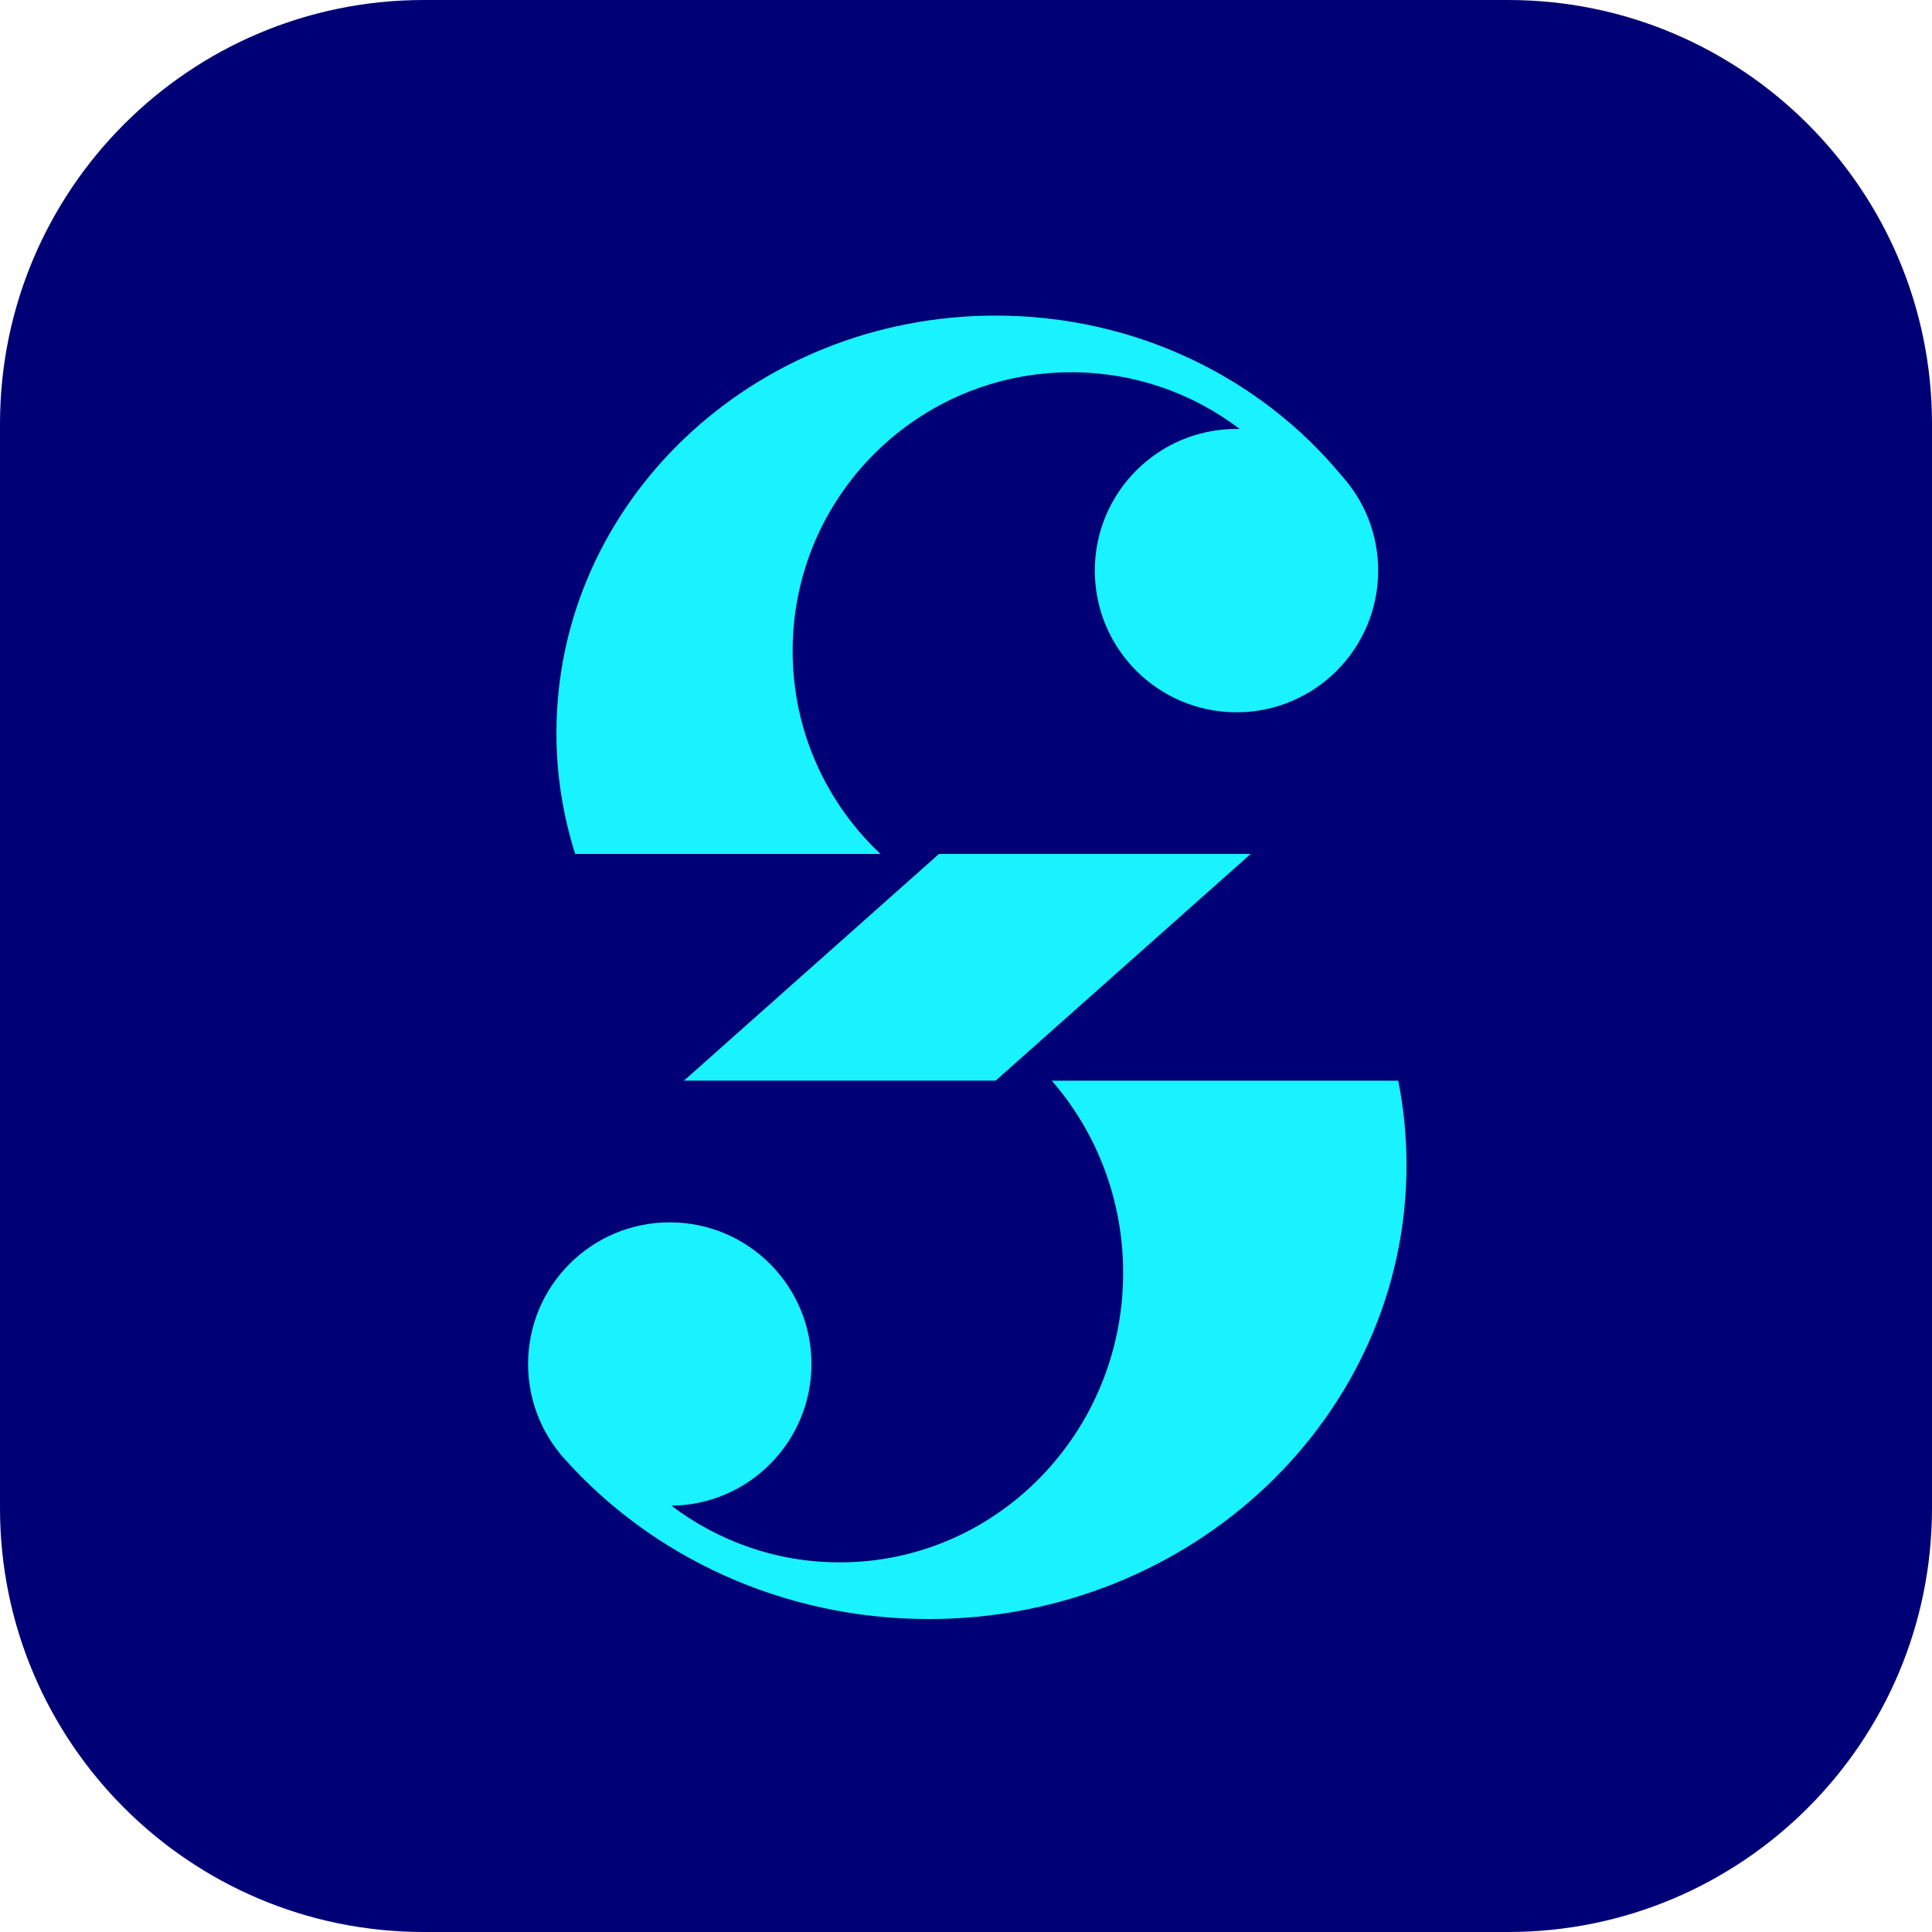
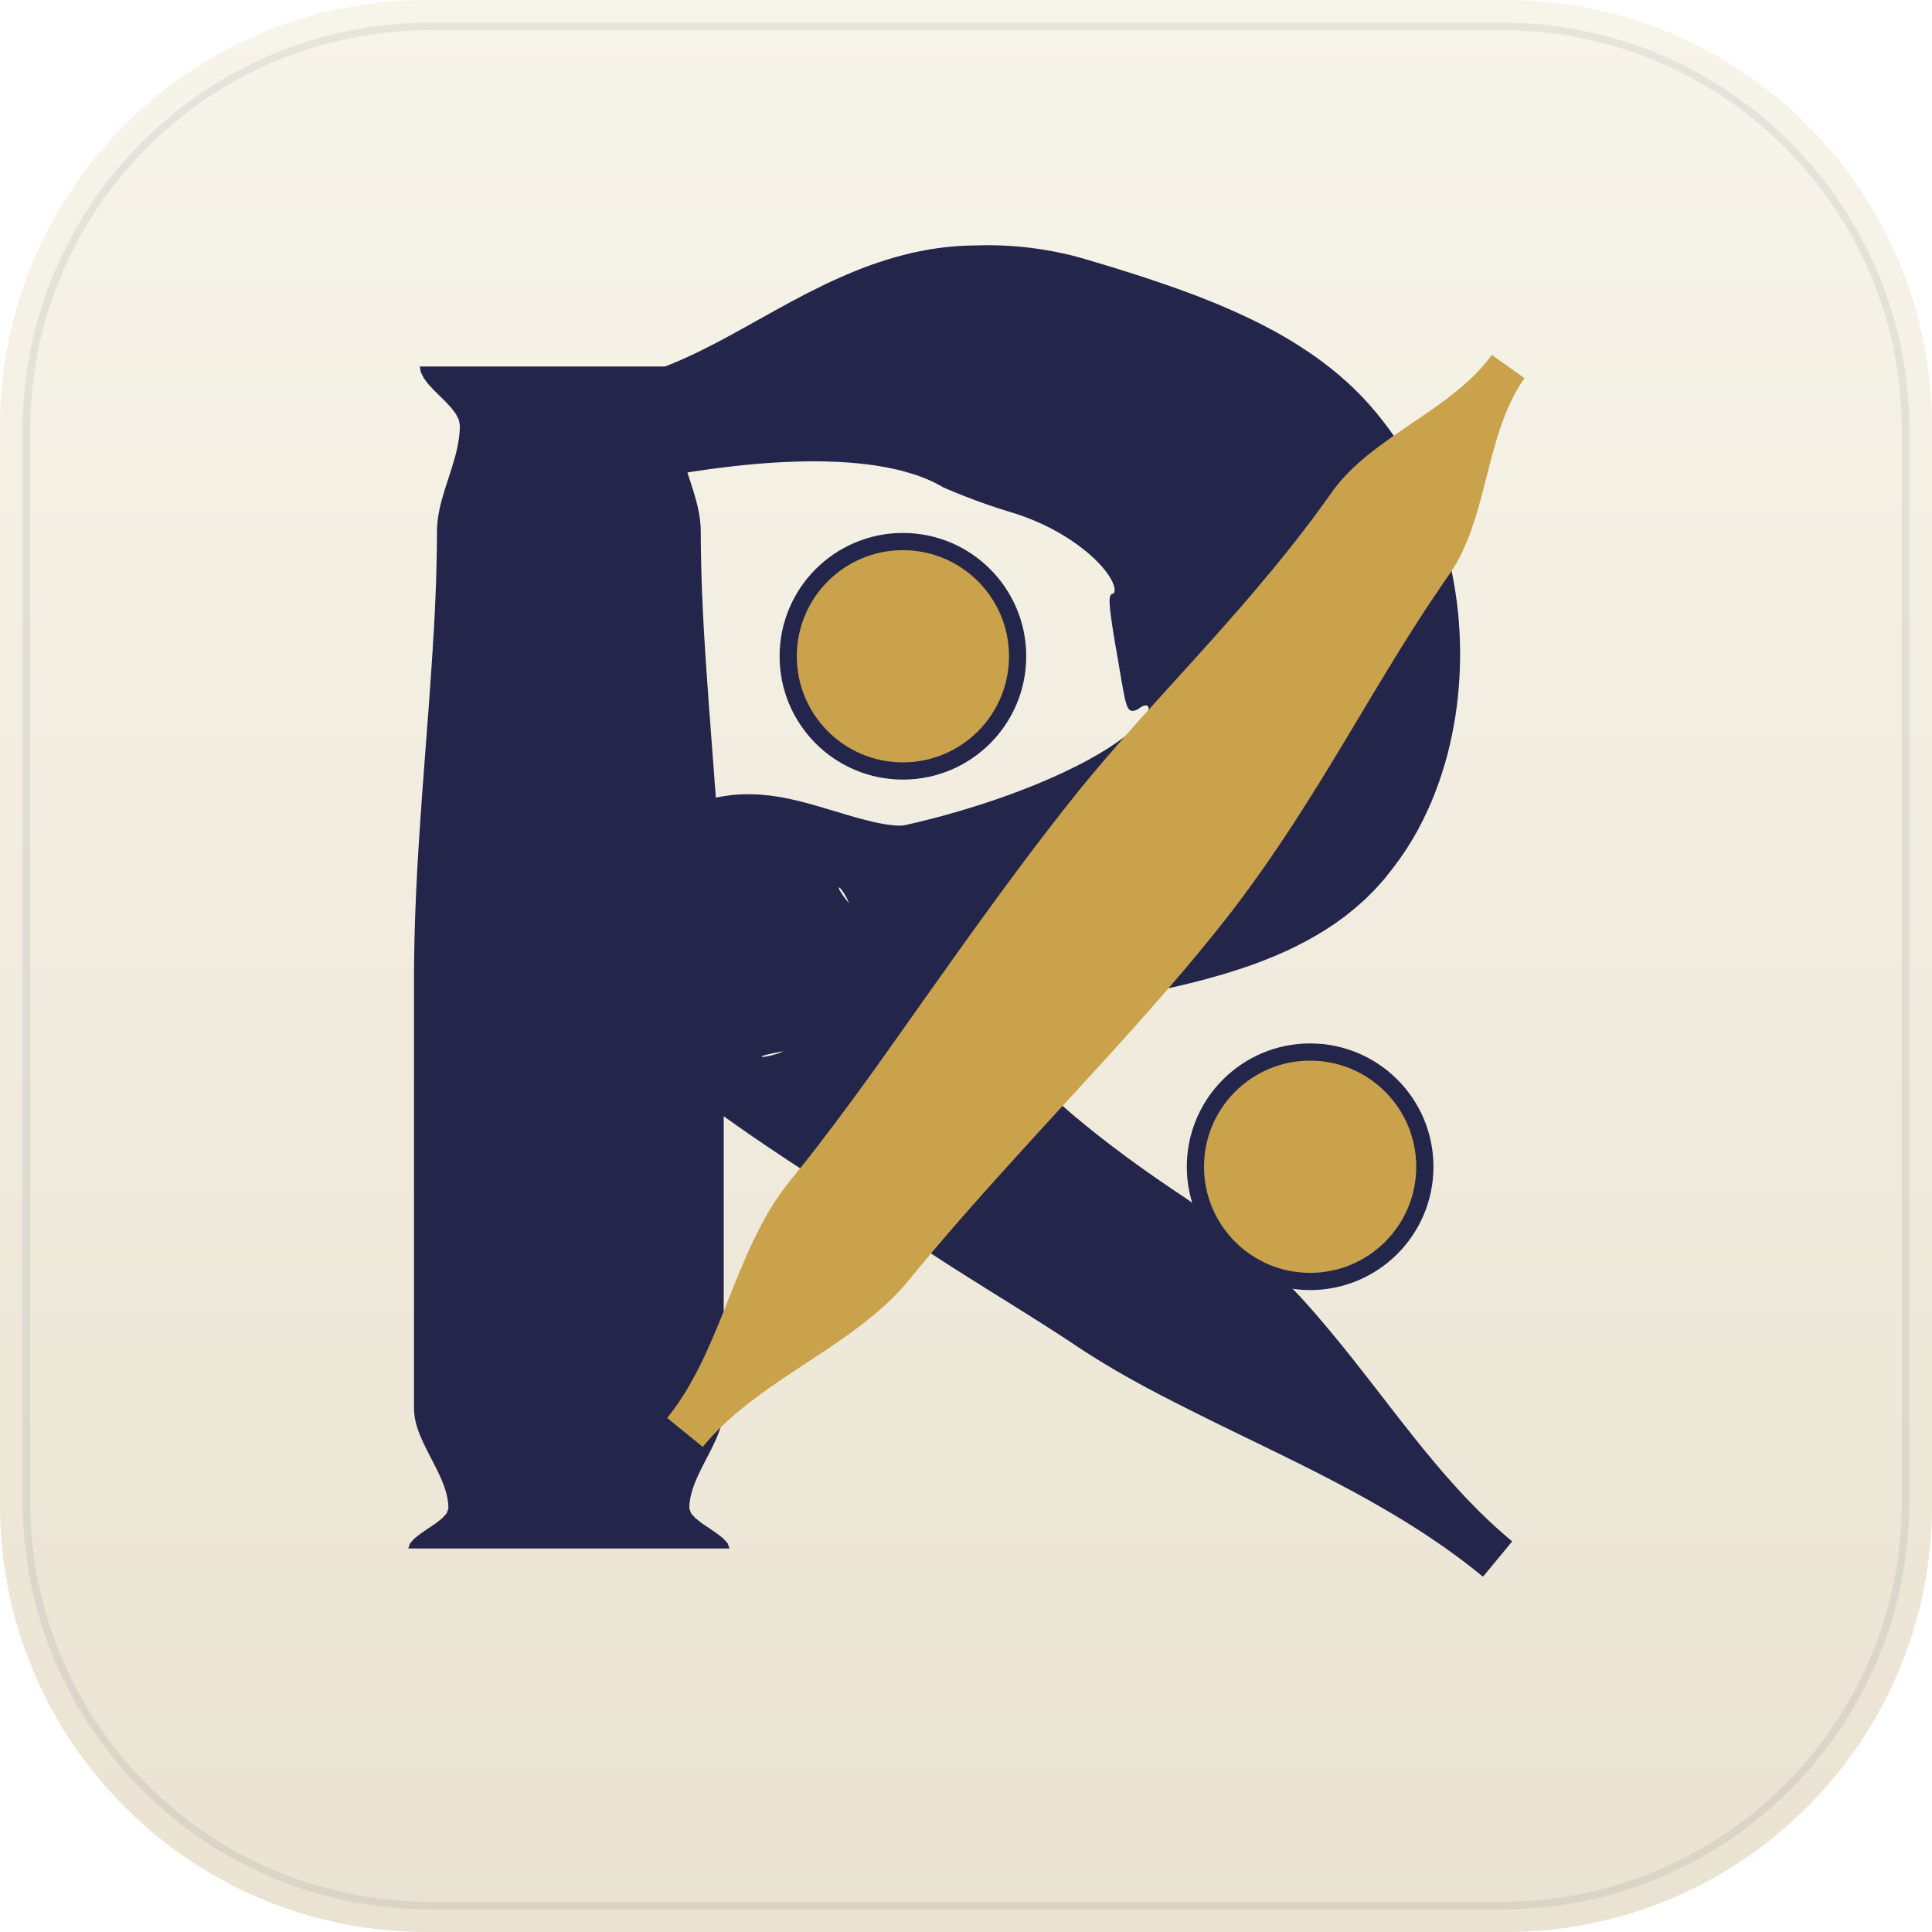
- <svg xmlns="http://www.w3.org/2000/svg" width="392" height="392" viewBox="0 0 392 392" fill="none">
-   <rect width="392" height="392" rx="86" fill="#000076" />
-   <path d="M116.71 173.269C114.232 165.493 112.9 157.244 112.9 148.7C112.9 101.939 152.802 64.032 202.023 64.032C230.442 64.032 255.754 76.668 272.073 96.349H272.073C276.766 101.465 279.63 108.286 279.63 115.775C279.63 131.652 266.76 144.522 250.884 144.522C235.007 144.522 222.137 131.652 222.137 115.775C222.137 99.899 235.007 87.029 250.884 87.029C251.103 87.029 251.321 87.031 251.539 87.036C242.046 79.817 230.2 75.531 217.353 75.531C186.133 75.531 160.825 100.84 160.825 132.06C160.825 148.309 167.681 162.958 178.659 173.269H116.71Z" fill="#19F3FF" />
-   <path d="M285.38 236.415C285.38 230.554 284.804 224.821 283.702 219.264H213.405C222.416 229.636 227.888 243.291 227.888 258.251C227.888 290.699 202.147 317.002 170.394 317.002C157.596 317.002 145.775 312.729 136.222 305.503C151.949 305.329 164.644 292.526 164.644 276.758C164.644 260.882 151.773 248.011 135.897 248.011C120.021 248.011 107.15 260.882 107.15 276.758C107.15 284.096 109.9 290.792 114.425 295.872C132.206 315.83 158.769 328.501 188.448 328.501C241.982 328.501 285.38 287.273 285.38 236.415Z" fill="#19F3FF" />
-   <path d="M253.758 173.269H190.515L138.771 219.263H202.014L253.758 173.269Z" fill="#19F3FF" />
+ <svg xmlns="http://www.w3.org/2000/svg" width="100" height="100" viewBox="0 0 512 512">
+   <defs>
+     <linearGradient id="abtbg" x1="0" y1="0" x2="0" y2="1">
+       <stop offset="0" stop-color="#F7F4EA" />
+       <stop offset="1" stop-color="#EAE3D2" />
+     </linearGradient>
+   </defs>
+   <rect x="0" y="0" width="512" height="512" rx="113" ry="113" fill="url(#abtbg)" />
+   <rect x="7" y="7" width="498" height="498" rx="107" ry="107" fill="none" stroke="#23264A" stroke-opacity="0.08" stroke-width="2" />
+   <g transform="translate(256 256) scale(1.520) translate(-259.00 -263.00)">
+     <path d="M 163.76 158.48 L 163.96 159.51 L 164.49 160.54 L 165.27 161.57 L 166.22 162.60 L 167.26 163.62 L 168.30 164.65 L 169.25 165.68 L 170.03 166.70 L 170.56 167.73 L 170.76 168.76 L 170.72 169.78 L 170.62 170.81 L 170.46 171.83 L 170.26 172.86 L 170.01 173.88 L 169.72 174.90 L 169.42 175.93 L 169.09 176.95 L 168.76 177.98 L 168.43 179.00 L 168.10 180.03 L 167.80 181.05 L 167.51 182.08 L 167.26 183.10 L 167.06 184.13 L 166.90 185.16 L 166.80 186.18 L 166.76 187.21 L 166.76 188.24 L 166.75 189.26 L 166.74 190.29 L 166.72 191.32 L 166.70 192.35 L 166.68 193.38 L 166.65 194.41 L 166.62 195.45 L 166.59 196.48 L 166.55 197.51 L 166.51 198.55 L 166.46 199.58 L 166.42 200.62 L 166.37 201.66 L 166.31 202.70 L 166.26 203.74 L 166.20 204.78 L 166.13 205.82 L 166.07 206.86 L 166.01 207.91 L 165.94 208.95 L 165.87 210.00 L 165.80 211.09 L 165.72 212.17 L 165.65 213.26 L 165.57 214.35 L 165.49 215.44 L 165.42 216.54 L 165.34 217.63 L 165.26 218.72 L 165.17 219.82 L 165.09 220.92 L 165.01 222.02 L 164.93 223.12 L 164.84 224.22 L 164.76 225.32 L 164.68 226.42 L 164.59 227.52 L 164.51 228.63 L 164.43 229.73 L 164.35 230.84 L 164.26 231.94 L 164.18 233.05 L 164.10 234.16 L 164.03 235.26 L 163.95 236.37 L 163.87 237.48 L 163.80 238.59 L 163.72 239.70 L 163.65 240.81 L 163.58 241.92 L 163.51 243.03 L 163.45 244.14 L 163.38 245.25 L 163.32 246.36 L 163.26 247.47 L 163.21 248.58 L 163.15 249.69 L 163.10 250.80 L 163.06 251.91 L 163.01 253.02 L 162.97 254.13 L 162.93 255.24 L 162.90 256.35 L 162.87 257.46 L 162.84 258.56 L 162.82 259.67 L 162.80 260.78 L 162.78 261.88 L 162.77 262.99 L 162.76 264.10 L 162.76 265.20 L 162.76 266.31 L 162.76 267.41 L 162.76 268.52 L 162.76 269.63 L 162.76 270.75 L 162.76 271.86 L 162.76 272.98 L 162.76 274.10 L 162.76 275.22 L 162.76 276.34 L 162.76 277.46 L 162.76 278.58 L 162.76 279.71 L 162.76 280.83 L 162.76 281.95 L 162.76 283.08 L 162.76 284.20 L 162.76 285.33 L 162.76 286.45 L 162.76 287.58 L 162.76 288.70 L 162.76 289.82 L 162.76 290.94 L 162.76 292.06 L 162.76 293.18 L 162.76 294.30 L 162.76 295.42 L 162.76 296.54 L 162.76 297.65 L 162.76 298.76 L 162.76 299.87 L 162.76 300.98 L 162.76 302.09 L 162.76 303.19 L 162.76 304.29 L 162.76 305.39 L 162.76 306.49 L 162.76 307.58 L 162.76 308.67 L 162.76 309.75 L 162.76 310.84 L 162.76 311.92 L 162.76 312.99 L 162.76 314.06 L 162.76 315.13 L 162.76 316.19 L 162.76 317.25 L 162.76 318.31 L 162.76 319.36 L 162.76 320.40 L 162.76 321.33 L 162.76 322.26 L 162.76 323.18 L 162.76 324.10 L 162.76 325.02 L 162.76 325.93 L 162.76 326.84 L 162.76 327.74 L 162.76 328.65 L 162.76 329.55 L 162.76 330.44 L 162.76 331.34 L 162.76 332.23 L 162.76 333.12 L 162.76 334.01 L 162.76 334.90 L 162.76 335.78 L 162.76 336.66 L 162.76 337.54 L 162.76 338.42 L 162.76 339.29 L 162.76 340.17 L 162.80 341.04 L 162.93 341.92 L 163.12 342.79 L 163.38 343.66 L 163.70 344.53 L 164.06 345.40 L 164.45 346.26 L 164.87 347.13 L 165.31 348.00 L 165.76 348.87 L 166.21 349.73 L 166.65 350.60 L 167.07 351.47 L 167.46 352.33 L 167.82 353.20 L 168.14 354.07 L 168.40 354.94 L 168.59 355.81 L 168.72 356.68 L 168.76 357.55 L 168.46 358.42 L 167.67 359.29 L 166.55 360.17 L 165.26 361.04 L 163.97 361.92 L 162.85 362.80 L 162.06 363.68 L 161.76 364.56 L 217.76 364.56 L 217.46 363.68 L 216.67 362.80 L 215.55 361.92 L 214.26 361.04 L 212.97 360.17 L 211.85 359.29 L 211.06 358.42 L 210.76 357.55 L 210.80 356.68 L 210.93 355.81 L 211.12 354.94 L 211.38 354.07 L 211.70 353.20 L 212.06 352.33 L 212.45 351.47 L 212.87 350.60 L 213.31 349.73 L 213.76 348.87 L 214.21 348.00 L 214.65 347.13 L 215.07 346.26 L 215.46 345.40 L 215.82 344.53 L 216.14 343.66 L 216.40 342.79 L 216.59 341.92 L 216.72 341.04 L 216.76 340.17 L 216.76 339.29 L 216.76 338.42 L 216.76 337.54 L 216.76 336.66 L 216.76 335.78 L 216.76 334.90 L 216.76 334.01 L 216.76 333.12 L 216.76 332.23 L 216.76 331.34 L 216.76 330.44 L 216.76 329.55 L 216.76 328.65 L 216.76 327.74 L 216.76 326.84 L 216.76 325.93 L 216.76 325.02 L 216.76 324.10 L 216.76 323.18 L 216.76 322.26 L 216.76 321.33 L 216.76 320.40 L 216.76 319.36 L 216.76 318.31 L 216.76 317.25 L 216.76 316.19 L 216.76 315.13 L 216.76 314.06 L 216.76 312.99 L 216.76 311.92 L 216.76 310.84 L 216.76 309.75 L 216.76 308.67 L 216.76 307.58 L 216.76 306.49 L 216.76 305.39 L 216.76 304.29 L 216.76 303.19 L 216.76 302.09 L 216.76 300.98 L 216.76 299.87 L 216.76 298.76 L 216.76 297.65 L 216.76 296.54 L 216.76 295.42 L 216.76 294.30 L 216.76 293.18 L 216.76 292.06 L 216.76 290.94 L 216.76 289.82 L 216.76 288.70 L 216.76 287.58 L 216.76 286.45 L 216.76 285.33 L 216.76 284.20 L 216.76 283.08 L 216.76 281.95 L 216.76 280.83 L 216.76 279.71 L 216.76 278.58 L 216.76 277.46 L 216.76 276.34 L 216.76 275.22 L 216.76 274.10 L 216.76 272.98 L 216.76 271.86 L 216.76 270.75 L 216.76 269.63 L 216.76 268.52 L 216.76 267.41 L 216.76 266.31 L 216.76 265.20 L 216.76 264.10 L 216.75 262.99 L 216.74 261.88 L 216.72 260.78 L 216.70 259.67 L 216.68 258.56 L 216.65 257.46 L 216.62 256.35 L 216.59 255.24 L 216.55 254.13 L 216.51 253.02 L 216.46 251.91 L 216.42 250.80 L 216.37 249.69 L 216.31 248.58 L 216.26 247.47 L 216.20 246.36 L 216.13 245.25 L 216.07 244.14 L 216.01 243.03 L 215.94 241.92 L 215.87 240.81 L 215.80 239.70 L 215.72 238.59 L 215.65 237.48 L 215.57 236.37 L 215.49 235.26 L 215.42 234.16 L 215.34 233.05 L 215.26 231.94 L 215.17 230.84 L 215.09 229.73 L 215.01 228.63 L 214.93 227.52 L 214.84 226.42 L 214.76 225.32 L 214.68 224.22 L 214.59 223.12 L 214.51 222.02 L 214.43 220.92 L 214.35 219.82 L 214.26 218.72 L 214.18 217.63 L 214.10 216.54 L 214.03 215.44 L 213.95 214.35 L 213.87 213.26 L 213.80 212.17 L 213.72 211.09 L 213.65 210.00 L 213.58 208.95 L 213.51 207.91 L 213.45 206.86 L 213.38 205.82 L 213.32 204.78 L 213.26 203.74 L 213.21 202.70 L 213.15 201.66 L 213.10 200.62 L 213.06 199.58 L 213.01 198.55 L 212.97 197.51 L 212.93 196.48 L 212.90 195.45 L 212.87 194.41 L 212.84 193.38 L 212.82 192.35 L 212.80 191.32 L 212.78 190.29 L 212.77 189.26 L 212.76 188.24 L 212.76 187.21 L 212.72 186.18 L 212.62 185.16 L 212.46 184.13 L 212.26 183.10 L 212.01 182.08 L 211.72 181.05 L 211.42 180.03 L 211.09 179.00 L 210.76 177.98 L 210.43 176.95 L 210.10 175.93 L 209.80 174.90 L 209.51 173.88 L 209.26 172.86 L 209.06 171.83 L 208.90 170.81 L 208.80 169.78 L 208.76 168.76 L 208.96 167.73 L 209.49 166.70 L 210.27 165.68 L 211.22 164.65 L 212.26 163.62 L 213.30 162.60 L 214.25 161.57 L 215.03 160.54 L 215.56 159.51 L 215.76 158.48 Z" fill="#23264A" />
+     <path d="M 202.51 178.36 L 203.75 178.12 L 205.00 177.89 L 206.24 177.66 L 207.49 177.44 L 208.73 177.23 L 209.98 177.03 L 211.22 176.83 L 212.47 176.64 L 213.71 176.46 L 214.96 176.29 L 216.21 176.13 L 217.45 175.98 L 218.70 175.83 L 219.94 175.70 L 221.18 175.58 L 222.42 175.47 L 223.65 175.37 L 224.88 175.28 L 226.10 175.20 L 227.32 175.14 L 228.53 175.09 L 229.73 175.05 L 230.92 175.02 L 232.10 175.01 L 233.27 175.01 L 234.43 175.03 L 235.57 175.07 L 236.70 175.11 L 237.81 175.18 L 238.90 175.25 L 239.98 175.35 L 241.03 175.46 L 242.06 175.58 L 243.07 175.72 L 244.06 175.88 L 245.02 176.05 L 245.95 176.23 L 246.85 176.43 L 247.72 176.64 L 248.56 176.87 L 249.37 177.11 L 250.15 177.35 L 250.89 177.61 L 251.60 177.88 L 252.27 178.15 L 252.91 178.43 L 253.51 178.72 L 254.07 179.01 L 254.61 179.30 L 255.11 179.59 L 255.86 179.91 L 256.64 180.23 L 257.43 180.56 L 258.24 180.88 L 259.05 181.20 L 259.89 181.52 L 260.73 181.84 L 261.59 182.15 L 262.45 182.46 L 263.33 182.76 L 264.21 183.06 L 265.11 183.35 L 266.01 183.63 L 266.91 183.91 L 267.82 184.19 L 268.72 184.50 L 269.61 184.83 L 270.50 185.18 L 271.37 185.55 L 272.23 185.93 L 273.08 186.34 L 273.91 186.76 L 274.72 187.20 L 275.51 187.65 L 276.29 188.12 L 277.04 188.59 L 277.76 189.08 L 278.47 189.58 L 279.14 190.08 L 279.78 190.59 L 280.40 191.10 L 280.98 191.62 L 281.53 192.13 L 282.04 192.65 L 282.51 193.15 L 282.95 193.66 L 283.35 194.15 L 283.70 194.63 L 284.01 195.09 L 284.28 195.54 L 284.50 195.97 L 284.67 196.37 L 284.80 196.74 L 284.88 197.07 L 284.92 197.37 L 284.90 197.63 L 284.85 197.84 L 284.74 198.00 L 284.60 198.10 L 284.41 198.14 L 284.28 198.25 L 284.18 198.40 L 284.11 198.60 L 284.06 198.84 L 284.04 199.13 L 284.03 199.45 L 284.04 199.81 L 284.07 200.21 L 284.11 200.63 L 284.15 201.09 L 284.21 201.57 L 284.28 202.08 L 284.35 202.61 L 284.43 203.15 L 284.51 203.72 L 284.60 204.30 L 284.69 204.90 L 284.79 205.50 L 284.89 206.11 L 284.99 206.73 L 285.10 207.36 L 285.21 207.99 L 285.32 208.62 L 285.43 209.25 L 285.54 209.88 L 285.64 210.50 L 285.75 211.11 L 285.85 211.72 L 285.95 212.31 L 286.05 212.89 L 286.15 213.46 L 286.25 214.01 L 286.34 214.54 L 286.44 215.04 L 286.53 215.52 L 286.62 215.98 L 286.71 216.40 L 286.81 216.79 L 286.91 217.15 L 287.01 217.47 L 287.12 217.76 L 287.24 218.00 L 287.38 218.19 L 287.52 218.35 L 287.69 218.45 L 287.88 218.51 L 288.09 218.52 L 288.33 218.48 L 288.61 218.39 L 288.94 218.26 L 289.43 217.90 L 289.87 217.67 L 290.24 217.57 L 290.52 217.58 L 290.72 217.70 L 290.82 217.90 L 290.84 218.18 L 290.76 218.53 L 290.59 218.93 L 290.33 219.37 L 289.99 219.86 L 289.56 220.37 L 289.06 220.91 L 288.49 221.47 L 287.85 222.05 L 287.15 222.63 L 286.38 223.23 L 285.56 223.83 L 284.69 224.43 L 283.78 225.03 L 282.81 225.63 L 281.81 226.22 L 280.77 226.81 L 279.69 227.40 L 278.59 227.97 L 277.45 228.54 L 276.29 229.10 L 275.11 229.65 L 273.91 230.19 L 272.69 230.72 L 271.46 231.24 L 270.22 231.74 L 268.97 232.23 L 267.71 232.71 L 266.45 233.18 L 265.18 233.63 L 263.92 234.07 L 262.66 234.49 L 261.40 234.90 L 260.15 235.29 L 258.91 235.67 L 257.68 236.04 L 256.46 236.39 L 255.25 236.73 L 254.07 237.05 L 252.89 237.35 L 251.74 237.64 L 250.61 237.92 L 249.50 238.18 L 248.41 238.43 L 248.14 238.48 L 247.81 238.51 L 247.44 238.52 L 247.01 238.51 L 246.54 238.49 L 246.04 238.44 L 245.49 238.37 L 244.91 238.29 L 244.31 238.18 L 243.67 238.06 L 243.02 237.92 L 242.34 237.76 L 241.64 237.58 L 240.92 237.40 L 240.18 237.20 L 239.43 236.99 L 238.67 236.77 L 237.89 236.54 L 237.10 236.30 L 236.31 236.06 L 235.50 235.82 L 234.68 235.58 L 233.85 235.33 L 233.02 235.09 L 232.17 234.85 L 231.31 234.61 L 230.45 234.39 L 229.57 234.17 L 228.68 233.96 L 227.77 233.77 L 226.85 233.59 L 225.90 233.44 L 224.93 233.30 L 223.92 233.19 L 222.88 233.10 L 221.80 233.06 L 220.66 233.05 L 219.45 233.09 L 218.15 233.20 L 216.76 233.39 L 215.23 233.67 L 213.56 234.08 L 211.70 234.66 L 209.64 235.47 L 207.36 236.61 L 204.90 238.18 L 202.32 240.31 L 199.81 243.06 L 197.61 246.41 L 195.94 250.17 L 194.79 255.07 L 194.62 259.50 L 195.10 263.24 L 195.93 266.30 L 196.91 268.80 L 197.96 270.87 L 199.01 272.62 L 200.06 274.14 L 201.11 275.49 L 202.15 276.72 L 203.18 277.85 L 204.22 278.92 L 205.26 279.94 L 206.32 280.92 L 207.39 281.87 L 208.47 282.80 L 209.57 283.71 L 210.69 284.61 L 211.82 285.51 L 212.98 286.39 L 214.15 287.28 L 215.33 288.15 L 216.53 289.03 L 217.75 289.90 L 218.98 290.77 L 220.22 291.64 L 221.47 292.51 L 222.73 293.37 L 224.00 294.23 L 225.27 295.09 L 226.55 295.94 L 227.82 296.79 L 229.10 297.63 L 230.38 298.47 L 231.65 299.29 L 232.91 300.12 L 234.16 300.93 L 235.41 301.74 L 236.64 302.53 L 237.85 303.31 L 239.05 304.08 L 240.23 304.84 L 241.38 305.58 L 242.51 306.31 L 243.62 307.02 L 244.69 307.71 L 245.73 308.38 L 246.73 309.03 L 247.69 309.66 L 248.61 310.26 L 249.70 311.00 L 250.79 311.73 L 251.89 312.46 L 252.98 313.17 L 254.07 313.88 L 255.16 314.59 L 256.26 315.29 L 257.35 315.99 L 258.44 316.68 L 259.53 317.37 L 260.62 318.05 L 261.71 318.74 L 262.79 319.42 L 263.88 320.09 L 264.96 320.77 L 266.04 321.44 L 267.11 322.11 L 268.18 322.78 L 269.25 323.45 L 270.31 324.12 L 271.38 324.79 L 272.43 325.46 L 273.48 326.13 L 274.53 326.80 L 275.57 327.48 L 276.60 328.15 L 277.63 328.83 L 278.65 329.51 L 279.67 330.18 L 280.70 330.84 L 281.73 331.48 L 282.76 332.12 L 283.79 332.74 L 284.82 333.35 L 285.86 333.95 L 286.89 334.54 L 287.93 335.12 L 288.96 335.69 L 290.00 336.26 L 291.03 336.81 L 292.07 337.36 L 293.10 337.90 L 294.13 338.43 L 295.16 338.96 L 296.19 339.48 L 297.21 340.00 L 298.23 340.51 L 299.25 341.02 L 300.27 341.53 L 301.28 342.03 L 302.27 342.52 L 303.26 343.01 L 304.26 343.49 L 305.25 343.98 L 306.25 344.46 L 307.24 344.95 L 308.24 345.43 L 309.24 345.92 L 310.24 346.40 L 311.23 346.89 L 312.23 347.38 L 313.23 347.86 L 314.23 348.35 L 315.22 348.85 L 316.22 349.34 L 317.21 349.83 L 318.21 350.33 L 319.20 350.83 L 320.19 351.33 L 321.18 351.84 L 322.17 352.35 L 323.15 352.86 L 324.13 353.38 L 325.11 353.90 L 326.09 354.42 L 327.07 354.95 L 328.04 355.48 L 329.01 356.02 L 329.97 356.57 L 330.93 357.11 L 331.89 357.67 L 332.84 358.22 L 333.79 358.79 L 334.74 359.36 L 335.68 359.93 L 336.61 360.52 L 337.54 361.11 L 338.47 361.70 L 339.39 362.31 L 340.30 362.92 L 341.21 363.54 L 342.12 364.16 L 343.02 364.80 L 343.91 365.44 L 344.79 366.09 L 345.68 366.75 L 346.55 367.42 L 347.42 368.10 L 348.28 368.79 L 349.13 369.48 L 354.23 363.32 L 353.39 362.62 L 352.57 361.90 L 351.75 361.18 L 350.94 360.45 L 350.14 359.70 L 349.36 358.95 L 348.57 358.19 L 347.80 357.41 L 347.04 356.63 L 346.28 355.84 L 345.53 355.05 L 344.79 354.24 L 344.05 353.43 L 343.32 352.61 L 342.59 351.78 L 341.87 350.95 L 341.16 350.11 L 340.44 349.26 L 339.74 348.41 L 339.03 347.56 L 338.33 346.70 L 337.63 345.83 L 336.93 344.96 L 336.24 344.08 L 335.55 343.21 L 334.85 342.32 L 334.16 341.44 L 333.47 340.55 L 332.78 339.66 L 332.09 338.76 L 331.39 337.87 L 330.70 336.97 L 330.00 336.07 L 329.30 335.17 L 328.60 334.27 L 327.89 333.37 L 327.18 332.47 L 326.47 331.56 L 325.75 330.66 L 325.03 329.76 L 324.30 328.86 L 323.56 327.96 L 322.82 327.06 L 322.08 326.17 L 321.32 325.27 L 320.56 324.38 L 319.80 323.49 L 319.02 322.61 L 318.24 321.73 L 317.44 320.85 L 316.57 319.92 L 315.68 319.00 L 314.78 318.09 L 313.88 317.19 L 312.97 316.30 L 312.05 315.42 L 311.12 314.55 L 310.18 313.69 L 309.24 312.84 L 308.29 312.00 L 307.34 311.18 L 306.37 310.36 L 305.40 309.56 L 304.43 308.77 L 303.44 307.99 L 302.46 307.22 L 301.46 306.46 L 300.46 305.72 L 299.46 304.99 L 298.44 304.28 L 297.43 303.57 L 296.41 302.88 L 295.38 302.20 L 294.37 301.51 L 293.36 300.82 L 292.35 300.13 L 291.36 299.43 L 290.37 298.74 L 289.38 298.04 L 288.40 297.33 L 287.43 296.63 L 286.47 295.92 L 285.52 295.20 L 284.57 294.49 L 283.63 293.77 L 282.70 293.05 L 281.78 292.33 L 280.87 291.60 L 279.97 290.87 L 279.08 290.14 L 278.19 289.41 L 277.32 288.67 L 276.46 287.93 L 275.61 287.19 L 274.77 286.45 L 273.94 285.70 L 273.12 284.95 L 272.32 284.20 L 271.53 283.45 L 270.75 282.70 L 269.82 281.83 L 268.88 280.94 L 267.91 280.05 L 266.93 279.14 L 265.93 278.22 L 264.91 277.29 L 263.87 276.35 L 262.83 275.40 L 261.77 274.44 L 260.70 273.48 L 259.63 272.51 L 258.55 271.53 L 257.47 270.56 L 256.39 269.58 L 255.31 268.59 L 254.23 267.61 L 253.16 266.63 L 252.10 265.66 L 251.05 264.68 L 250.01 263.72 L 248.99 262.76 L 247.99 261.81 L 247.01 260.87 L 246.05 259.94 L 245.12 259.03 L 244.21 258.14 L 243.35 257.26 L 242.51 256.41 L 241.72 255.58 L 240.97 254.77 L 240.26 254.00 L 239.61 253.26 L 239.01 252.56 L 238.47 251.91 L 237.99 251.30 L 237.58 250.75 L 237.26 250.27 L 237.01 249.86 L 236.86 249.55 L 236.81 249.35 L 236.86 249.29 L 237.04 249.41 L 237.34 249.74 L 237.77 250.36 L 238.30 251.35 L 238.91 252.83 L 239.50 254.93 L 239.88 257.78 L 239.75 261.38 L 238.78 265.51 L 237.36 268.73 L 235.49 271.58 L 233.40 273.88 L 231.33 275.60 L 229.45 276.81 L 227.83 277.63 L 226.50 278.16 L 225.45 278.49 L 224.65 278.69 L 224.07 278.80 L 223.68 278.85 L 223.45 278.85 L 223.37 278.81 L 223.41 278.75 L 223.57 278.67 L 223.82 278.58 L 224.16 278.48 L 224.57 278.38 L 225.06 278.27 L 225.61 278.16 L 226.21 278.04 L 226.87 277.93 L 227.58 277.81 L 228.33 277.69 L 229.12 277.58 L 229.94 277.46 L 230.80 277.34 L 231.70 277.22 L 232.62 277.09 L 233.56 276.97 L 234.53 276.85 L 235.53 276.72 L 236.54 276.59 L 237.58 276.46 L 238.63 276.33 L 239.69 276.20 L 240.78 276.06 L 241.88 275.92 L 242.99 275.77 L 244.12 275.62 L 245.26 275.46 L 246.41 275.30 L 247.58 275.13 L 248.77 274.95 L 249.96 274.76 L 251.18 274.55 L 252.41 274.34 L 253.66 274.10 L 254.94 273.85 L 256.23 273.57 L 257.27 273.35 L 258.35 273.13 L 259.47 272.91 L 260.64 272.69 L 261.86 272.47 L 263.11 272.25 L 264.39 272.04 L 265.72 271.82 L 267.07 271.60 L 268.45 271.38 L 269.86 271.16 L 271.30 270.94 L 272.76 270.71 L 274.24 270.48 L 275.75 270.24 L 277.27 270.00 L 278.81 269.75 L 280.37 269.50 L 281.94 269.24 L 283.52 268.97 L 285.12 268.69 L 286.73 268.40 L 288.34 268.09 L 289.97 267.78 L 291.60 267.45 L 293.24 267.11 L 294.89 266.75 L 296.54 266.37 L 298.19 265.97 L 299.85 265.55 L 301.51 265.10 L 303.18 264.63 L 304.85 264.13 L 306.52 263.60 L 308.20 263.04 L 309.88 262.43 L 311.56 261.78 L 313.25 261.08 L 314.95 260.33 L 316.65 259.51 L 318.35 258.63 L 320.06 257.67 L 321.77 256.63 L 323.49 255.49 L 325.20 254.24 L 326.90 252.86 L 328.60 251.36 L 330.26 249.70 L 331.89 247.89 L 333.46 245.90 L 334.66 244.28 L 335.77 242.65 L 336.79 241.01 L 337.74 239.36 L 338.60 237.70 L 339.40 236.04 L 340.14 234.38 L 340.81 232.72 L 341.42 231.06 L 341.98 229.40 L 342.49 227.74 L 342.95 226.08 L 343.36 224.42 L 343.72 222.77 L 344.04 221.11 L 344.32 219.46 L 344.56 217.80 L 344.75 216.15 L 344.91 214.50 L 345.02 212.86 L 345.10 211.21 L 345.14 209.57 L 345.15 207.93 L 345.11 206.30 L 345.04 204.67 L 344.93 203.04 L 344.79 201.42 L 344.61 199.81 L 344.39 198.20 L 344.13 196.60 L 343.84 195.00 L 343.51 193.42 L 343.13 191.84 L 342.73 190.27 L 342.28 188.71 L 341.79 187.17 L 341.27 185.63 L 340.71 184.10 L 340.11 182.58 L 339.47 181.08 L 338.79 179.58 L 338.07 178.10 L 337.30 176.63 L 336.50 175.17 L 335.65 173.72 L 334.75 172.29 L 333.80 170.86 L 332.80 169.45 L 331.74 168.05 L 330.63 166.66 L 329.36 165.17 L 328.06 163.76 L 326.74 162.43 L 325.40 161.17 L 324.04 159.98 L 322.67 158.85 L 321.29 157.78 L 319.90 156.76 L 318.49 155.80 L 317.09 154.88 L 315.68 154.00 L 314.26 153.16 L 312.84 152.36 L 311.41 151.60 L 309.99 150.87 L 308.56 150.16 L 307.13 149.49 L 305.70 148.84 L 304.27 148.21 L 302.83 147.60 L 301.40 147.02 L 299.97 146.45 L 298.53 145.90 L 297.10 145.37 L 295.67 144.85 L 294.24 144.35 L 292.81 143.86 L 291.39 143.38 L 289.96 142.90 L 288.54 142.44 L 287.12 141.99 L 285.71 141.55 L 284.30 141.11 L 282.89 140.68 L 281.48 140.26 L 280.08 139.84 L 278.68 139.44 L 277.28 139.07 L 275.88 138.75 L 274.47 138.46 L 273.06 138.20 L 271.66 137.98 L 270.25 137.79 L 268.85 137.63 L 267.45 137.51 L 266.06 137.42 L 264.68 137.36 L 263.30 137.33 L 261.93 137.34 L 260.57 137.37 L 258.91 137.41 L 257.27 137.51 L 255.65 137.65 L 254.06 137.85 L 252.50 138.09 L 250.96 138.38 L 249.45 138.70 L 247.97 139.07 L 246.52 139.46 L 245.09 139.89 L 243.68 140.35 L 242.30 140.83 L 240.94 141.33 L 239.61 141.86 L 238.30 142.41 L 237.01 142.97 L 235.73 143.55 L 234.48 144.13 L 233.25 144.74 L 232.03 145.35 L 230.82 145.96 L 229.63 146.59 L 228.45 147.21 L 227.29 147.85 L 226.13 148.48 L 224.99 149.11 L 223.86 149.74 L 222.73 150.37 L 221.61 150.99 L 220.50 151.61 L 219.40 152.22 L 218.30 152.82 L 217.20 153.42 L 216.12 154.00 L 215.03 154.57 L 213.95 155.12 L 212.87 155.66 L 211.79 156.19 L 210.72 156.69 L 209.65 157.18 L 208.58 157.64 L 207.52 158.09 L 206.45 158.51 L 205.39 158.91 L 204.33 159.28 L 203.28 159.62 L 202.22 159.93 L 201.17 160.22 L 200.13 160.47 L 199.09 160.68 Z" fill="#23264A" />
+     <path d="M 213.10 346.84 L 214.08 345.69 L 215.11 344.57 L 216.18 343.48 L 217.29 342.43 L 218.43 341.41 L 219.60 340.42 L 220.81 339.45 L 222.04 338.50 L 223.30 337.57 L 224.57 336.66 L 225.86 335.76 L 227.16 334.87 L 228.47 334.00 L 229.79 333.12 L 231.11 332.25 L 232.44 331.38 L 233.76 330.51 L 235.07 329.63 L 236.37 328.74 L 237.66 327.84 L 238.94 326.93 L 240.19 326.00 L 241.42 325.05 L 242.63 324.09 L 243.80 323.09 L 244.95 322.07 L 246.06 321.02 L 247.13 319.94 L 248.15 318.82 L 249.13 317.66 L 250.10 316.49 L 251.06 315.31 L 252.03 314.15 L 253.01 312.98 L 254.00 311.82 L 254.99 310.66 L 255.98 309.51 L 256.98 308.35 L 257.98 307.20 L 258.99 306.05 L 260.00 304.90 L 261.01 303.76 L 262.03 302.61 L 263.06 301.47 L 264.08 300.32 L 265.11 299.18 L 266.14 298.04 L 267.18 296.89 L 268.21 295.75 L 269.25 294.61 L 270.31 293.44 L 271.37 292.28 L 272.43 291.11 L 273.50 289.95 L 274.57 288.78 L 275.64 287.61 L 276.71 286.44 L 277.79 285.27 L 278.86 284.10 L 279.94 282.92 L 281.02 281.75 L 282.09 280.57 L 283.17 279.39 L 284.25 278.20 L 285.32 277.02 L 286.40 275.83 L 287.47 274.63 L 288.54 273.44 L 289.61 272.24 L 290.68 271.03 L 291.74 269.82 L 292.81 268.61 L 293.86 267.39 L 294.92 266.17 L 295.97 264.95 L 297.02 263.71 L 298.06 262.48 L 299.09 261.24 L 300.12 259.99 L 301.15 258.74 L 302.17 257.48 L 303.18 256.21 L 304.19 254.94 L 305.19 253.66 L 306.17 252.37 L 307.15 251.08 L 308.11 249.77 L 309.07 248.45 L 310.01 247.13 L 310.95 245.80 L 311.88 244.47 L 312.79 243.12 L 313.71 241.78 L 314.61 240.42 L 315.51 239.06 L 316.40 237.70 L 317.28 236.33 L 318.15 234.96 L 319.02 233.58 L 319.89 232.20 L 320.75 230.82 L 321.60 229.44 L 322.44 228.06 L 323.28 226.67 L 324.12 225.29 L 324.96 223.91 L 325.79 222.52 L 326.62 221.14 L 327.45 219.76 L 328.28 218.37 L 329.10 216.99 L 329.93 215.61 L 330.76 214.24 L 331.59 212.87 L 332.42 211.49 L 333.26 210.13 L 334.09 208.76 L 334.94 207.40 L 335.78 206.05 L 336.63 204.70 L 337.49 203.36 L 338.35 202.02 L 339.22 200.68 L 340.10 199.36 L 340.99 198.04 L 341.88 196.72 L 342.78 195.42 L 343.68 194.11 L 344.51 192.76 L 345.26 191.35 L 345.95 189.89 L 346.57 188.39 L 347.14 186.86 L 347.66 185.30 L 348.15 183.71 L 348.61 182.10 L 349.05 180.47 L 349.47 178.84 L 349.89 177.20 L 350.31 175.57 L 350.74 173.94 L 351.19 172.32 L 351.66 170.73 L 352.17 169.15 L 352.72 167.61 L 353.32 166.10 L 353.98 164.63 L 354.70 163.20 L 355.49 161.83 L 356.37 160.51 L 350.67 156.45 L 349.71 157.71 L 348.67 158.91 L 347.56 160.07 L 346.38 161.18 L 345.15 162.25 L 343.87 163.29 L 342.56 164.30 L 341.21 165.29 L 339.83 166.26 L 338.44 167.22 L 337.04 168.17 L 335.64 169.13 L 334.25 170.08 L 332.87 171.05 L 331.51 172.03 L 330.18 173.03 L 328.88 174.05 L 327.64 175.11 L 326.44 176.20 L 325.31 177.34 L 324.24 178.52 L 323.25 179.75 L 322.33 181.03 L 321.41 182.32 L 320.48 183.59 L 319.55 184.86 L 318.60 186.11 L 317.64 187.36 L 316.68 188.61 L 315.70 189.85 L 314.72 191.08 L 313.73 192.30 L 312.74 193.52 L 311.73 194.73 L 310.72 195.94 L 309.71 197.14 L 308.69 198.34 L 307.67 199.53 L 306.64 200.72 L 305.60 201.90 L 304.57 203.08 L 303.53 204.25 L 302.49 205.43 L 301.44 206.60 L 300.40 207.76 L 299.35 208.93 L 298.30 210.09 L 297.25 211.25 L 296.20 212.40 L 295.15 213.56 L 294.09 214.73 L 293.04 215.89 L 291.98 217.06 L 290.93 218.23 L 289.87 219.40 L 288.82 220.58 L 287.77 221.76 L 286.73 222.94 L 285.68 224.13 L 284.65 225.33 L 283.61 226.52 L 282.58 227.73 L 281.56 228.94 L 280.54 230.15 L 279.53 231.37 L 278.53 232.60 L 277.54 233.84 L 276.55 235.09 L 275.57 236.33 L 274.59 237.59 L 273.61 238.85 L 272.64 240.11 L 271.68 241.37 L 270.71 242.64 L 269.75 243.91 L 268.79 245.19 L 267.84 246.47 L 266.89 247.75 L 265.94 249.03 L 264.99 250.32 L 264.05 251.61 L 263.11 252.90 L 262.17 254.19 L 261.23 255.49 L 260.30 256.78 L 259.36 258.08 L 258.43 259.38 L 257.50 260.68 L 256.57 261.98 L 255.65 263.28 L 254.72 264.58 L 253.80 265.88 L 252.87 267.18 L 251.95 268.48 L 251.03 269.78 L 250.11 271.08 L 249.19 272.38 L 248.27 273.68 L 247.35 274.98 L 246.43 276.27 L 245.54 277.52 L 244.66 278.77 L 243.77 280.02 L 242.88 281.26 L 241.99 282.50 L 241.09 283.74 L 240.19 284.97 L 239.29 286.20 L 238.39 287.42 L 237.48 288.64 L 236.57 289.86 L 235.66 291.08 L 234.74 292.28 L 233.82 293.49 L 232.90 294.69 L 231.97 295.89 L 231.03 297.08 L 230.09 298.26 L 229.14 299.44 L 228.19 300.62 L 227.26 301.81 L 226.38 303.04 L 225.53 304.31 L 224.73 305.60 L 223.96 306.93 L 223.23 308.28 L 222.53 309.65 L 221.85 311.05 L 221.19 312.46 L 220.56 313.89 L 219.94 315.34 L 219.33 316.79 L 218.73 318.25 L 218.14 319.72 L 217.55 321.19 L 216.97 322.66 L 216.38 324.13 L 215.78 325.59 L 215.17 327.05 L 214.55 328.49 L 213.91 329.93 L 213.26 331.34 L 212.58 332.74 L 211.87 334.12 L 211.13 335.47 L 210.37 336.80 L 209.56 338.10 L 208.72 339.37 L 207.83 340.60 L 206.90 341.80 Z" fill="#C9A24B" />
+     <circle cx="248.00" cy="209.00" r="20.0" fill="#C9A24B" stroke="#23264A" stroke-width="3.0" />
+     <circle cx="319.00" cy="298.00" r="20.0" fill="#C9A24B" stroke="#23264A" stroke-width="3.0" />
+   </g>
</svg>
